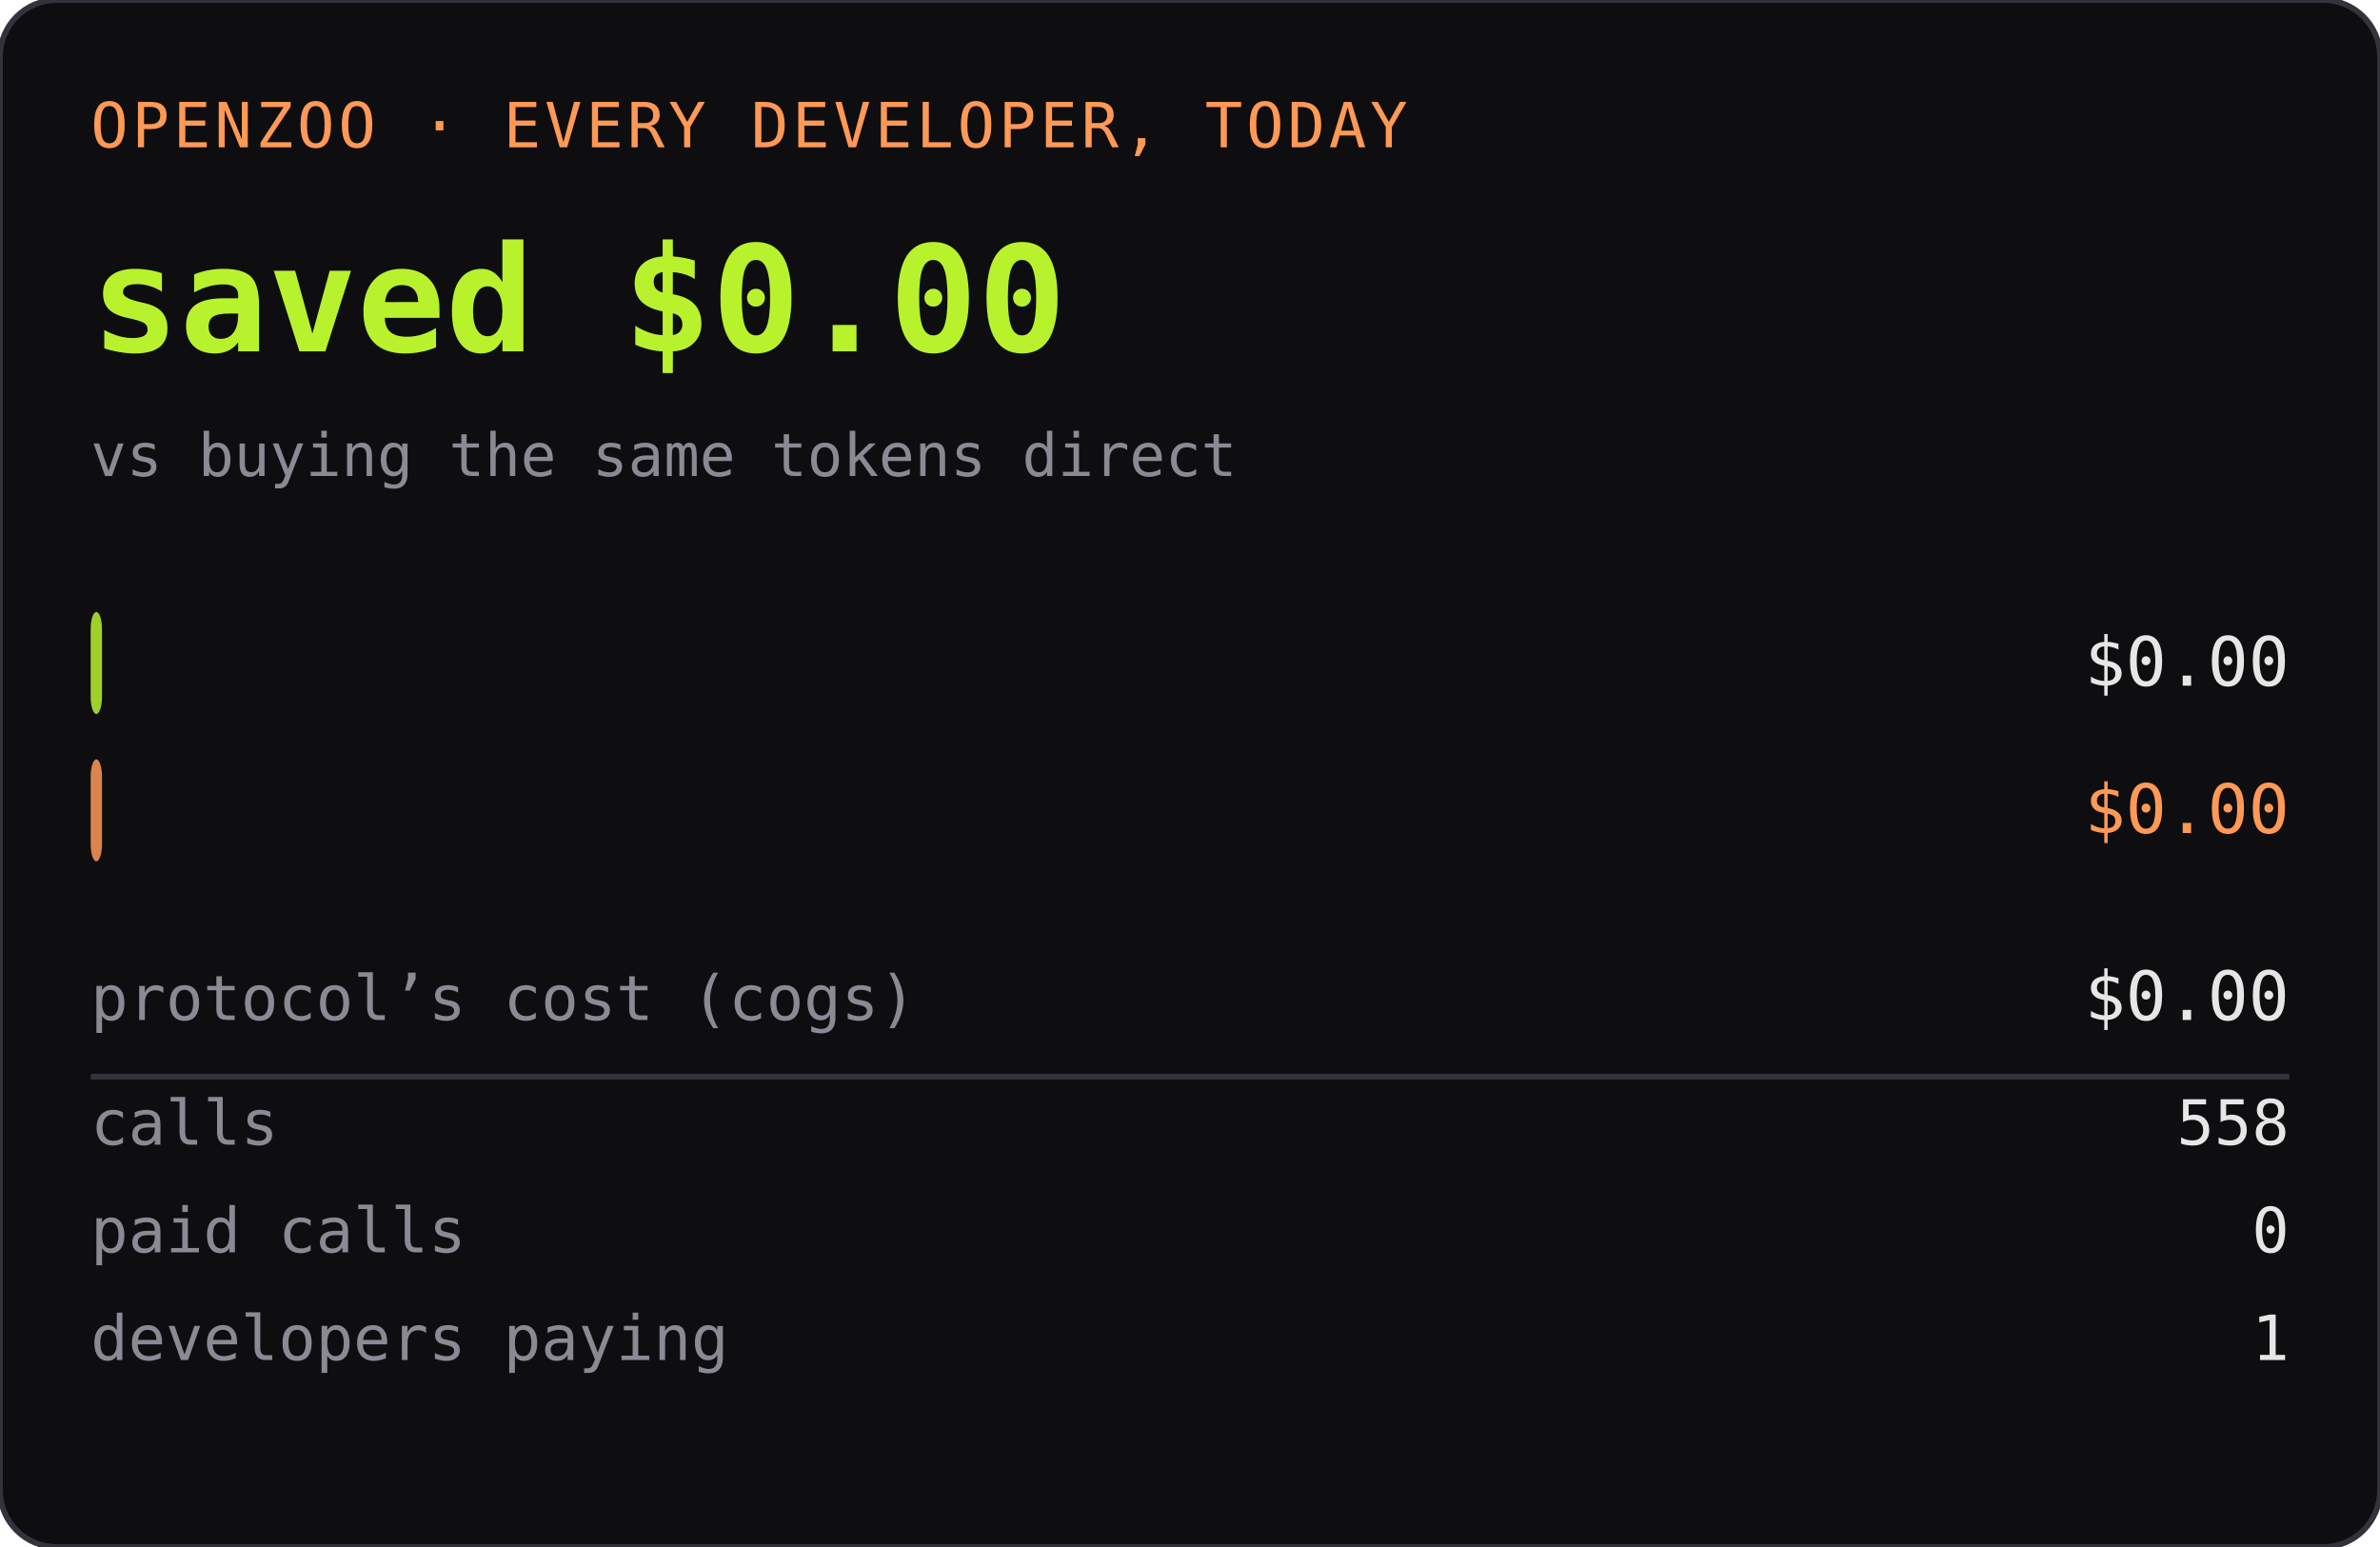
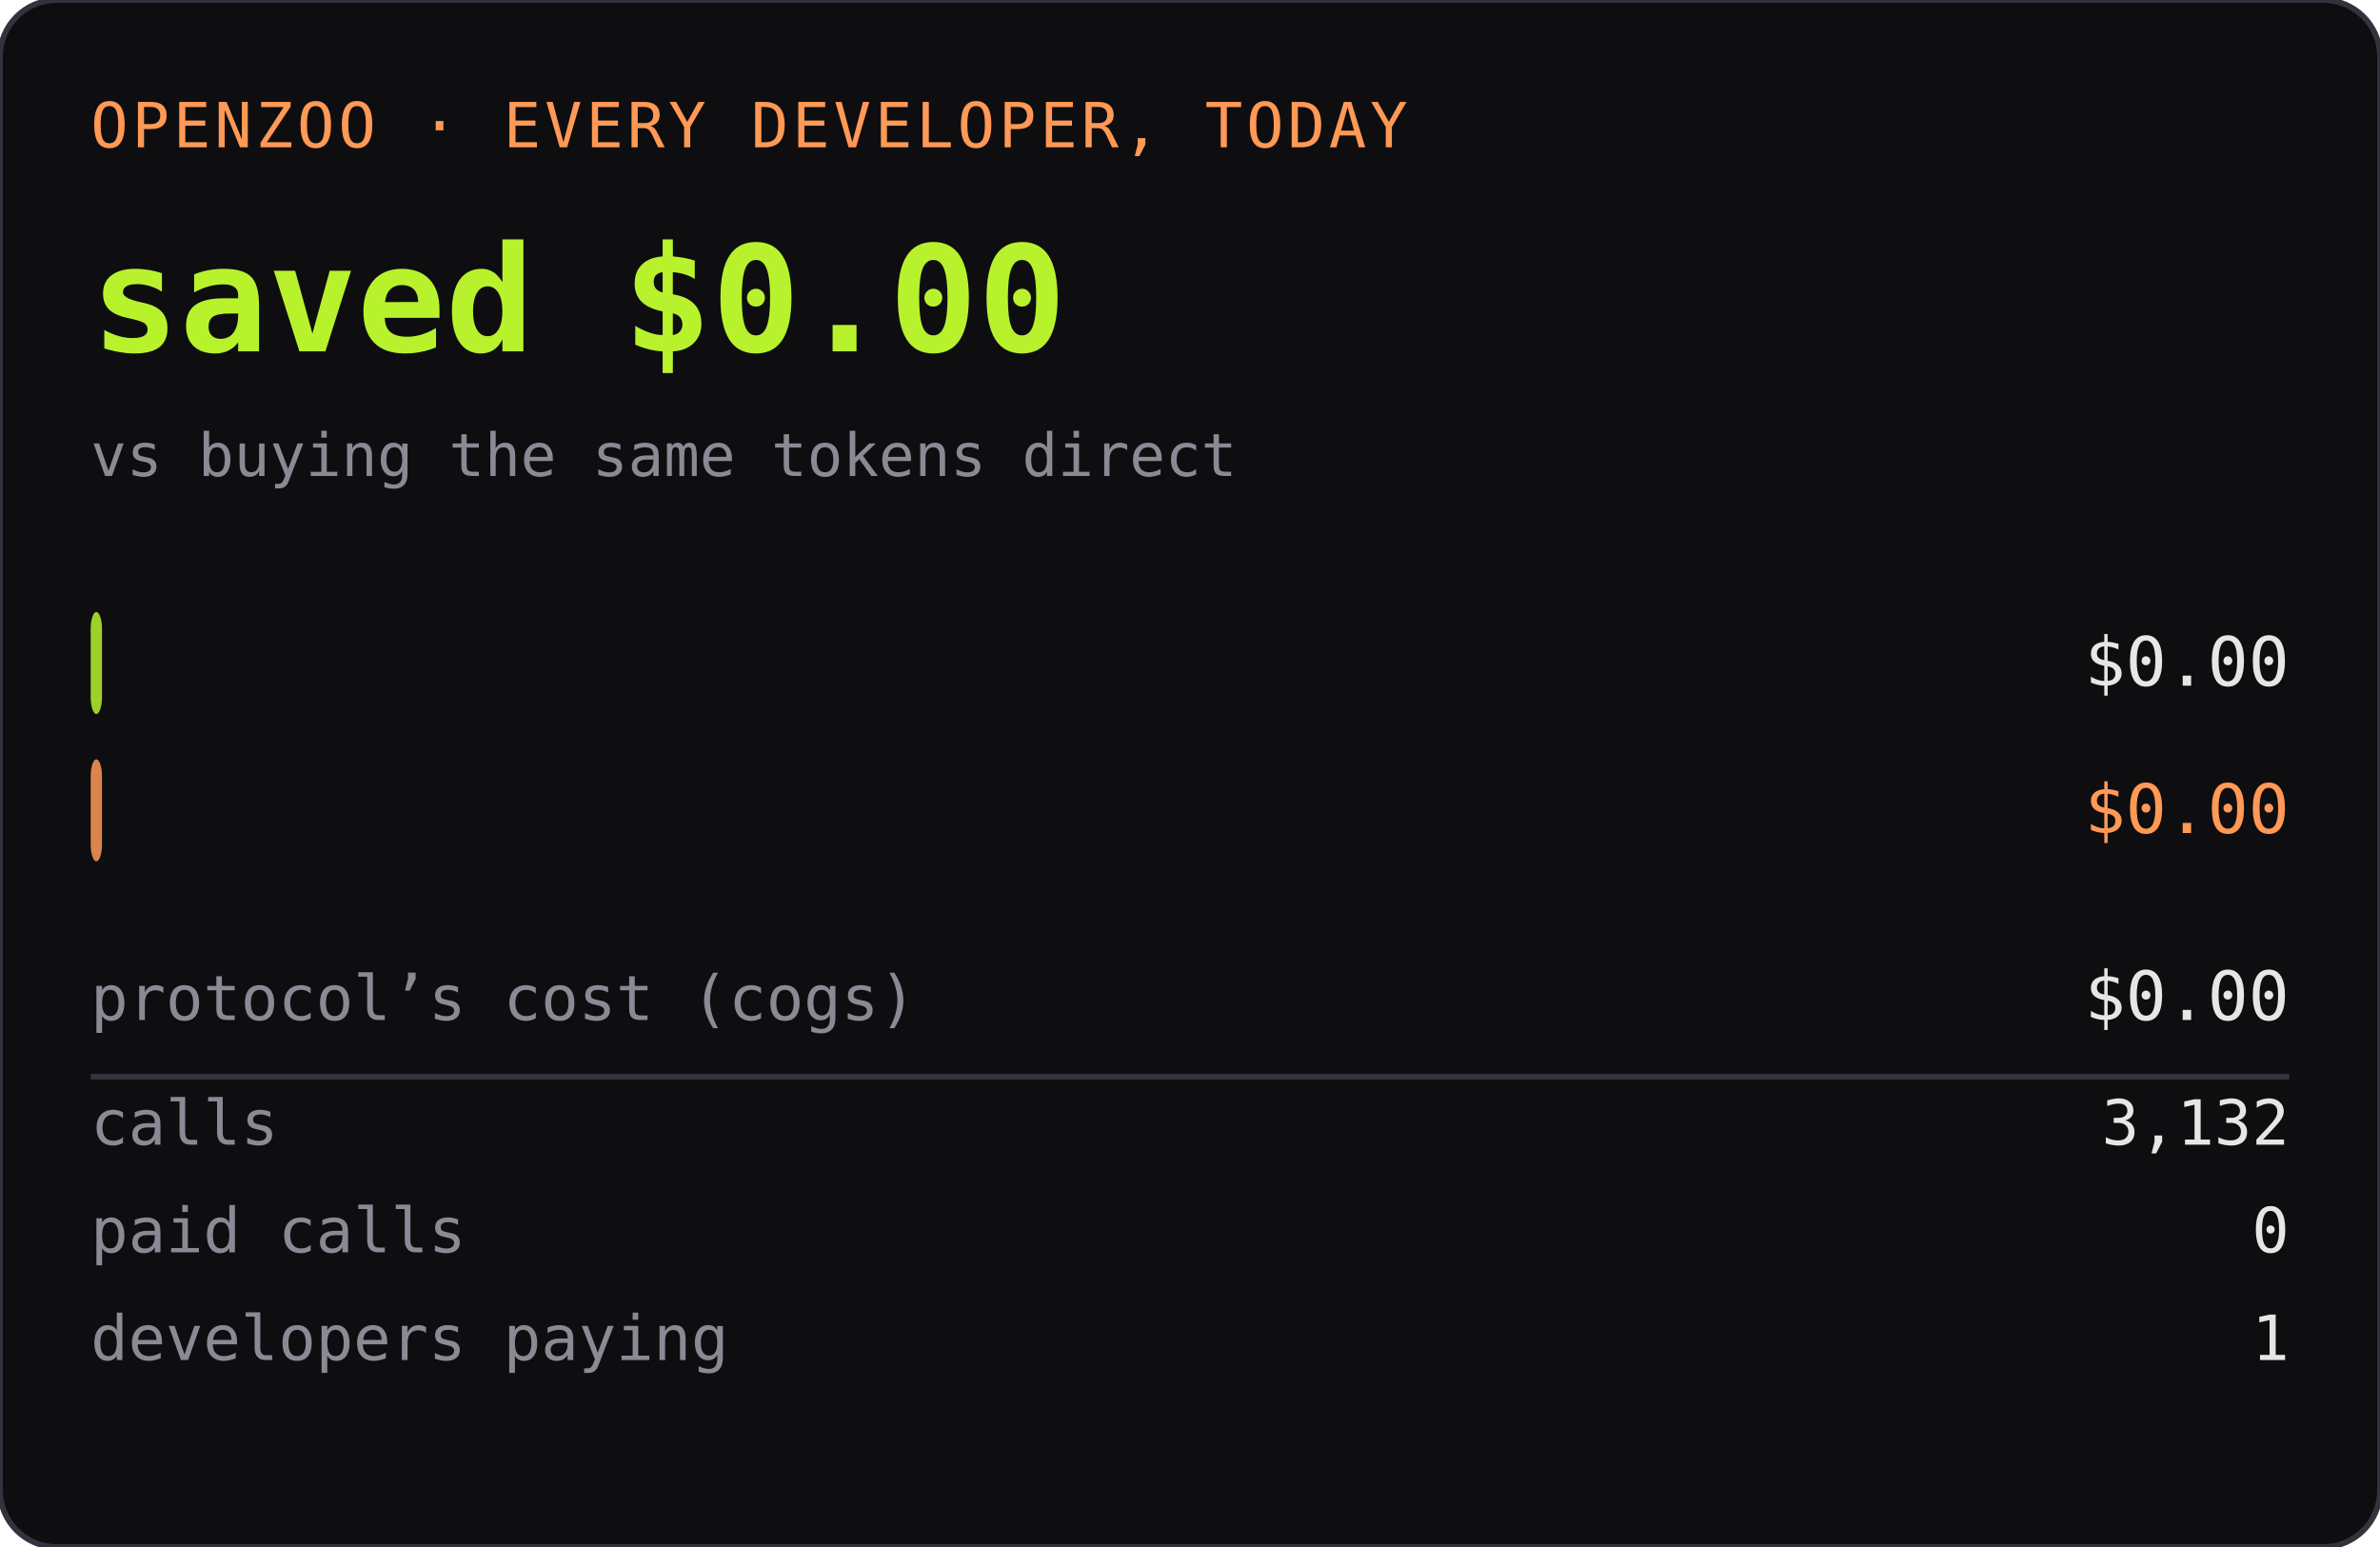
<svg xmlns="http://www.w3.org/2000/svg" width="420" height="273" role="img" aria-label="OPENZOO · EVERY DEVELOPER, TODAY">
  <rect width="420" height="273" rx="10" fill="#0e0e11" />
  <rect width="420" height="273" rx="10" fill="none" stroke="#33333d" />
  <text x="16" y="26" font-family="ui-monospace,SFMono-Regular,Menlo,monospace" font-size="11" fill="#ff9955" letter-spacing="0.06em">OPENZOO · EVERY DEVELOPER, TODAY</text>
  <text x="16" y="62" font-family="ui-monospace,SFMono-Regular,Menlo,monospace" font-size="26" font-weight="600" fill="#b8f22d">saved $0.00</text>
  <text x="404" y="62" text-anchor="end" font-family="ui-monospace,SFMono-Regular,Menlo,monospace" font-size="26" font-weight="600" fill="#b8f22d" />
  <text x="16" y="84" font-family="ui-monospace,SFMono-Regular,Menlo,monospace" font-size="10.5" fill="#8a8a95">vs buying the same tokens direct</text>
  <rect x="16" y="108" width="2" height="18" rx="3" fill="#b8f22d" opacity="0.85" />
  <text x="22" y="121" font-family="ui-monospace,SFMono-Regular,Menlo,monospace" font-size="11" fill="#0e0e11" font-weight="600">dev spent</text>
  <text x="404" y="121" text-anchor="end" font-family="ui-monospace,SFMono-Regular,Menlo,monospace" font-size="12" fill="#e6e6e6">$0.00</text>
  <rect x="16" y="134" width="2" height="18" rx="3" fill="#ff9955" opacity="0.85" />
  <text x="22" y="147" font-family="ui-monospace,SFMono-Regular,Menlo,monospace" font-size="11" fill="#0e0e11" font-weight="600">buying direct</text>
  <text x="404" y="147" text-anchor="end" font-family="ui-monospace,SFMono-Regular,Menlo,monospace" font-size="12" fill="#ff9955">$0.00</text>
  <text x="16" y="180" font-family="ui-monospace,SFMono-Regular,Menlo,monospace" font-size="11" fill="#8a8a95">protocol’s cost (cogs)</text>
  <text x="404" y="180" text-anchor="end" font-family="ui-monospace,SFMono-Regular,Menlo,monospace" font-size="12" fill="#e6e6e6">$0.00</text>
  <line x1="16" y1="190" x2="404" y2="190" stroke="#33333d" />
  <text x="16" y="202" font-family="ui-monospace,SFMono-Regular,Menlo,monospace" font-size="11" fill="#8a8a95">calls</text>
-   <text x="404" y="202" text-anchor="end" font-family="ui-monospace,SFMono-Regular,Menlo,monospace" font-size="11" fill="#e6e6e6">558</text>
+   <text x="404" y="202" text-anchor="end" font-family="ui-monospace,SFMono-Regular,Menlo,monospace" font-size="11" fill="#e6e6e6">3,132</text>
  <text x="16" y="221" font-family="ui-monospace,SFMono-Regular,Menlo,monospace" font-size="11" fill="#8a8a95">paid calls</text>
  <text x="404" y="221" text-anchor="end" font-family="ui-monospace,SFMono-Regular,Menlo,monospace" font-size="11" fill="#e6e6e6">0</text>
  <text x="16" y="240" font-family="ui-monospace,SFMono-Regular,Menlo,monospace" font-size="11" fill="#8a8a95">developers paying</text>
  <text x="404" y="240" text-anchor="end" font-family="ui-monospace,SFMono-Regular,Menlo,monospace" font-size="11" fill="#e6e6e6">1</text>
</svg>
